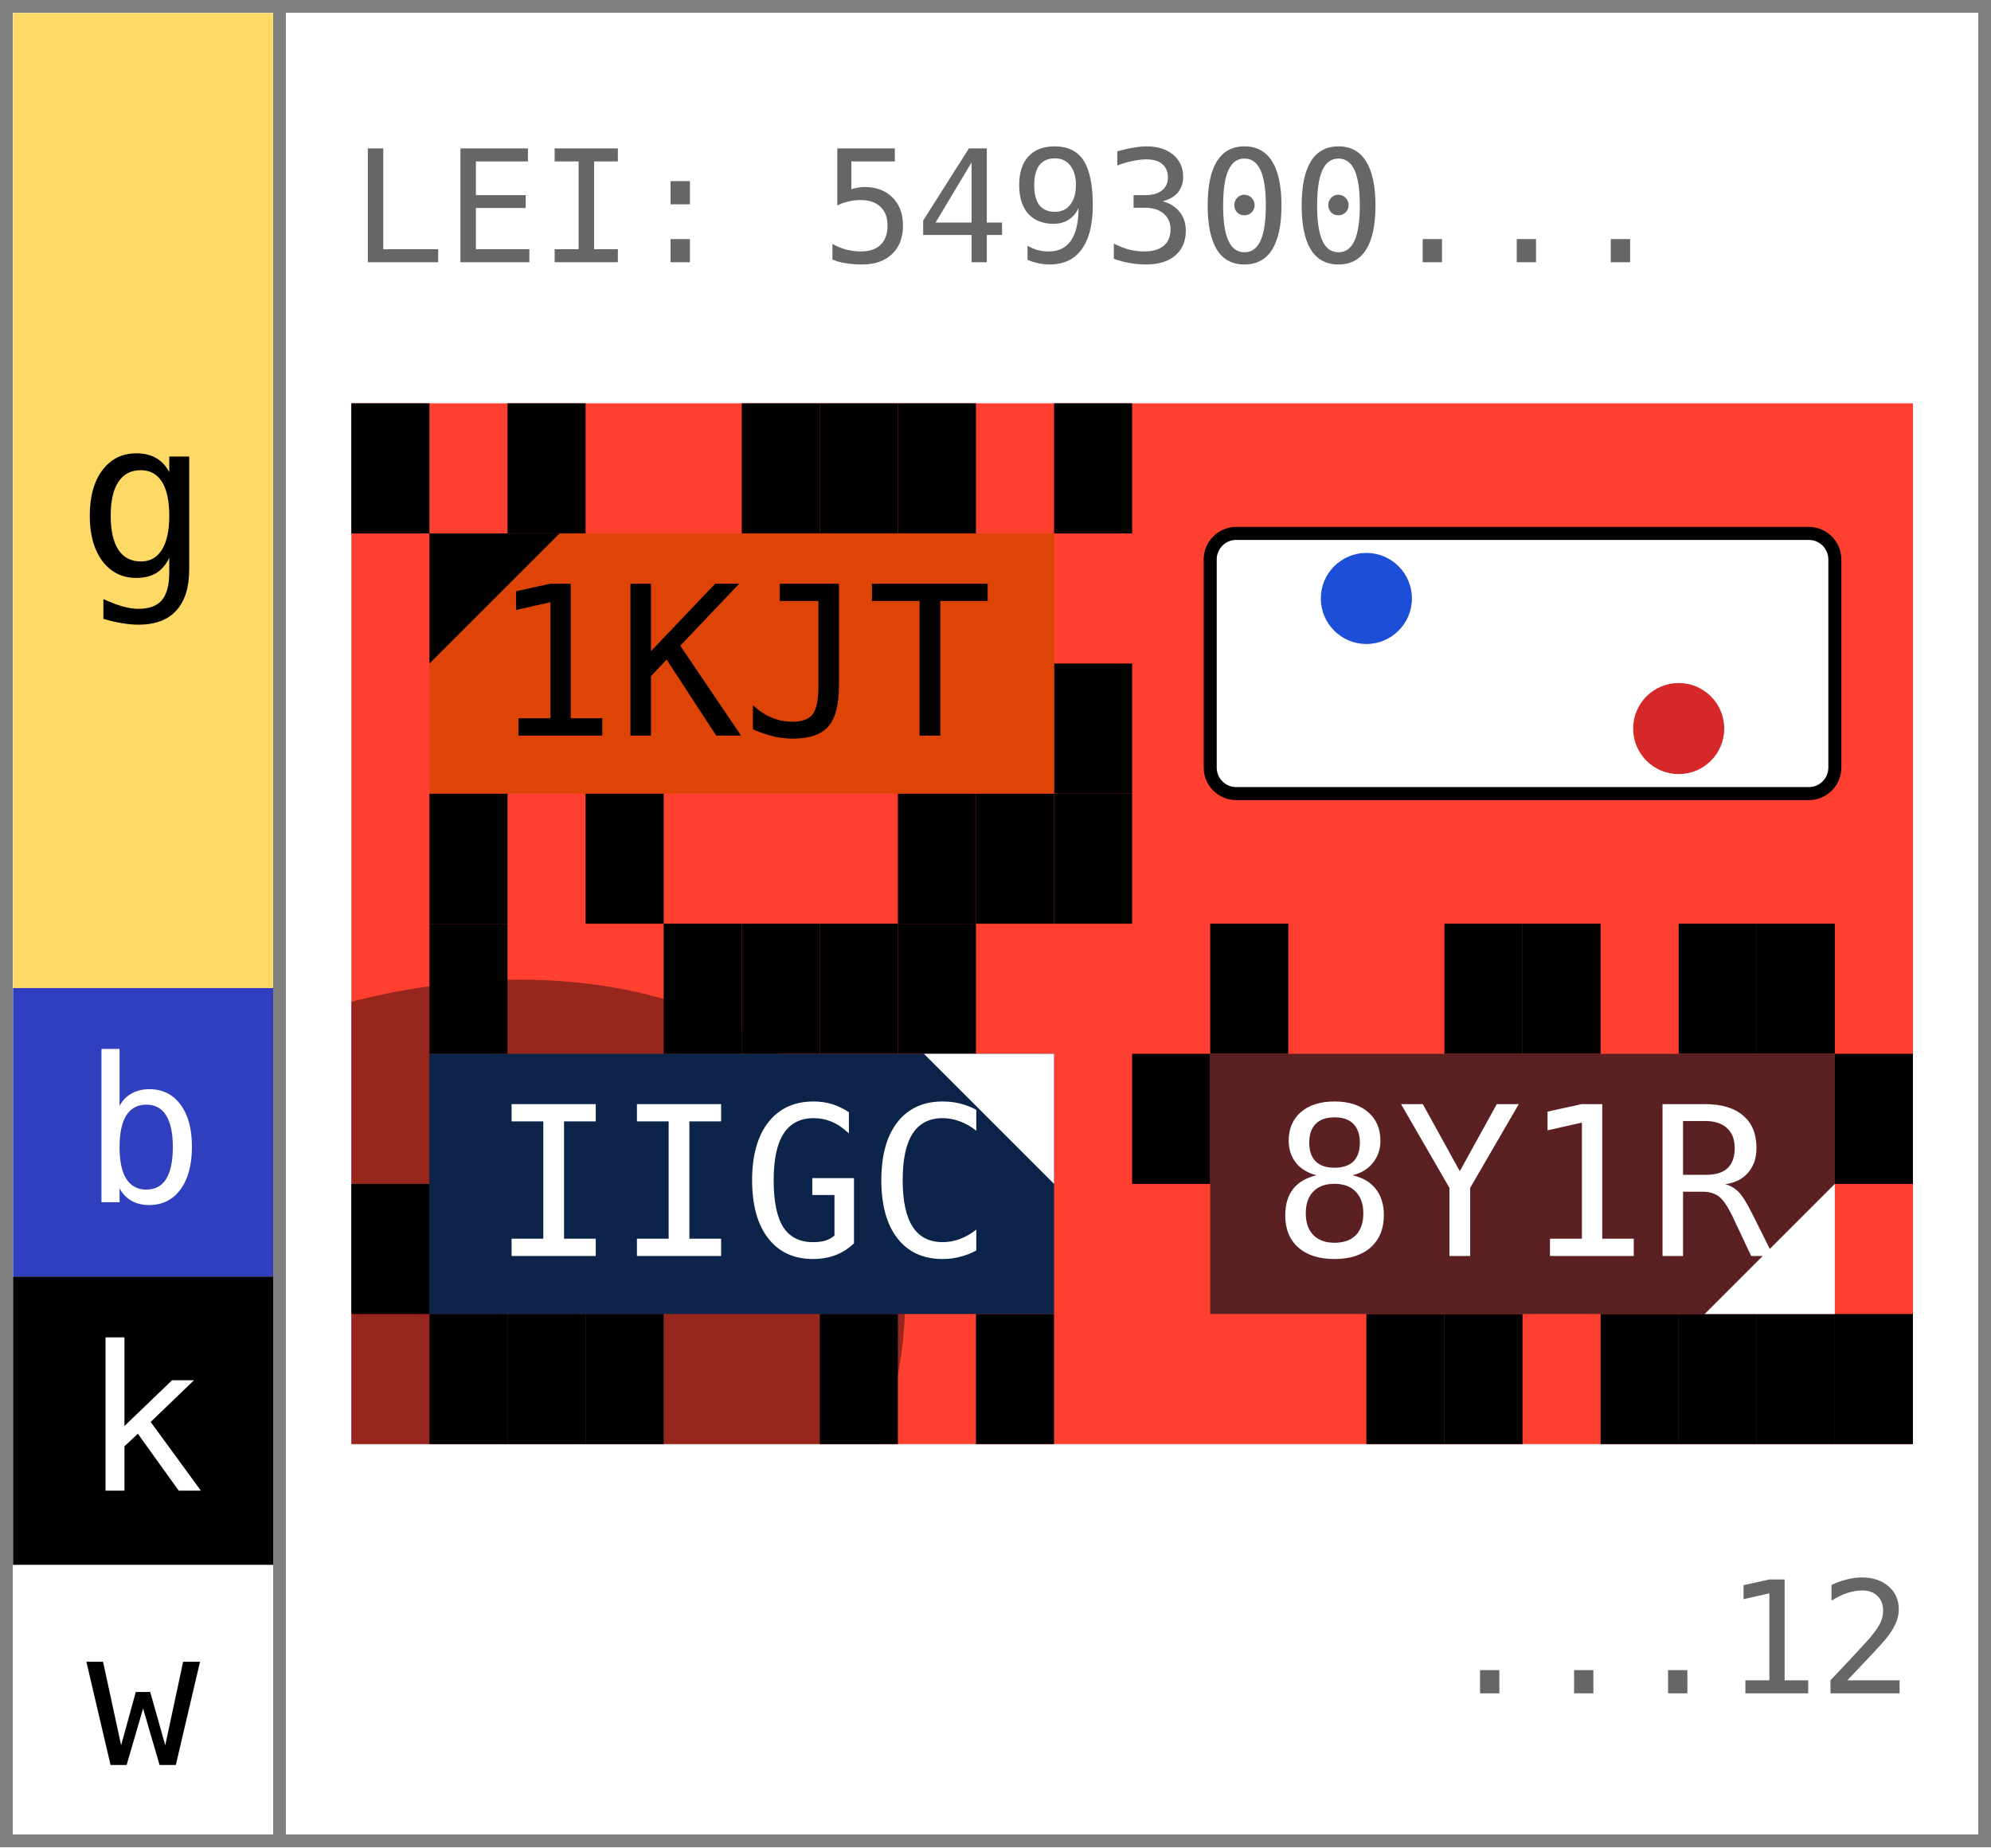
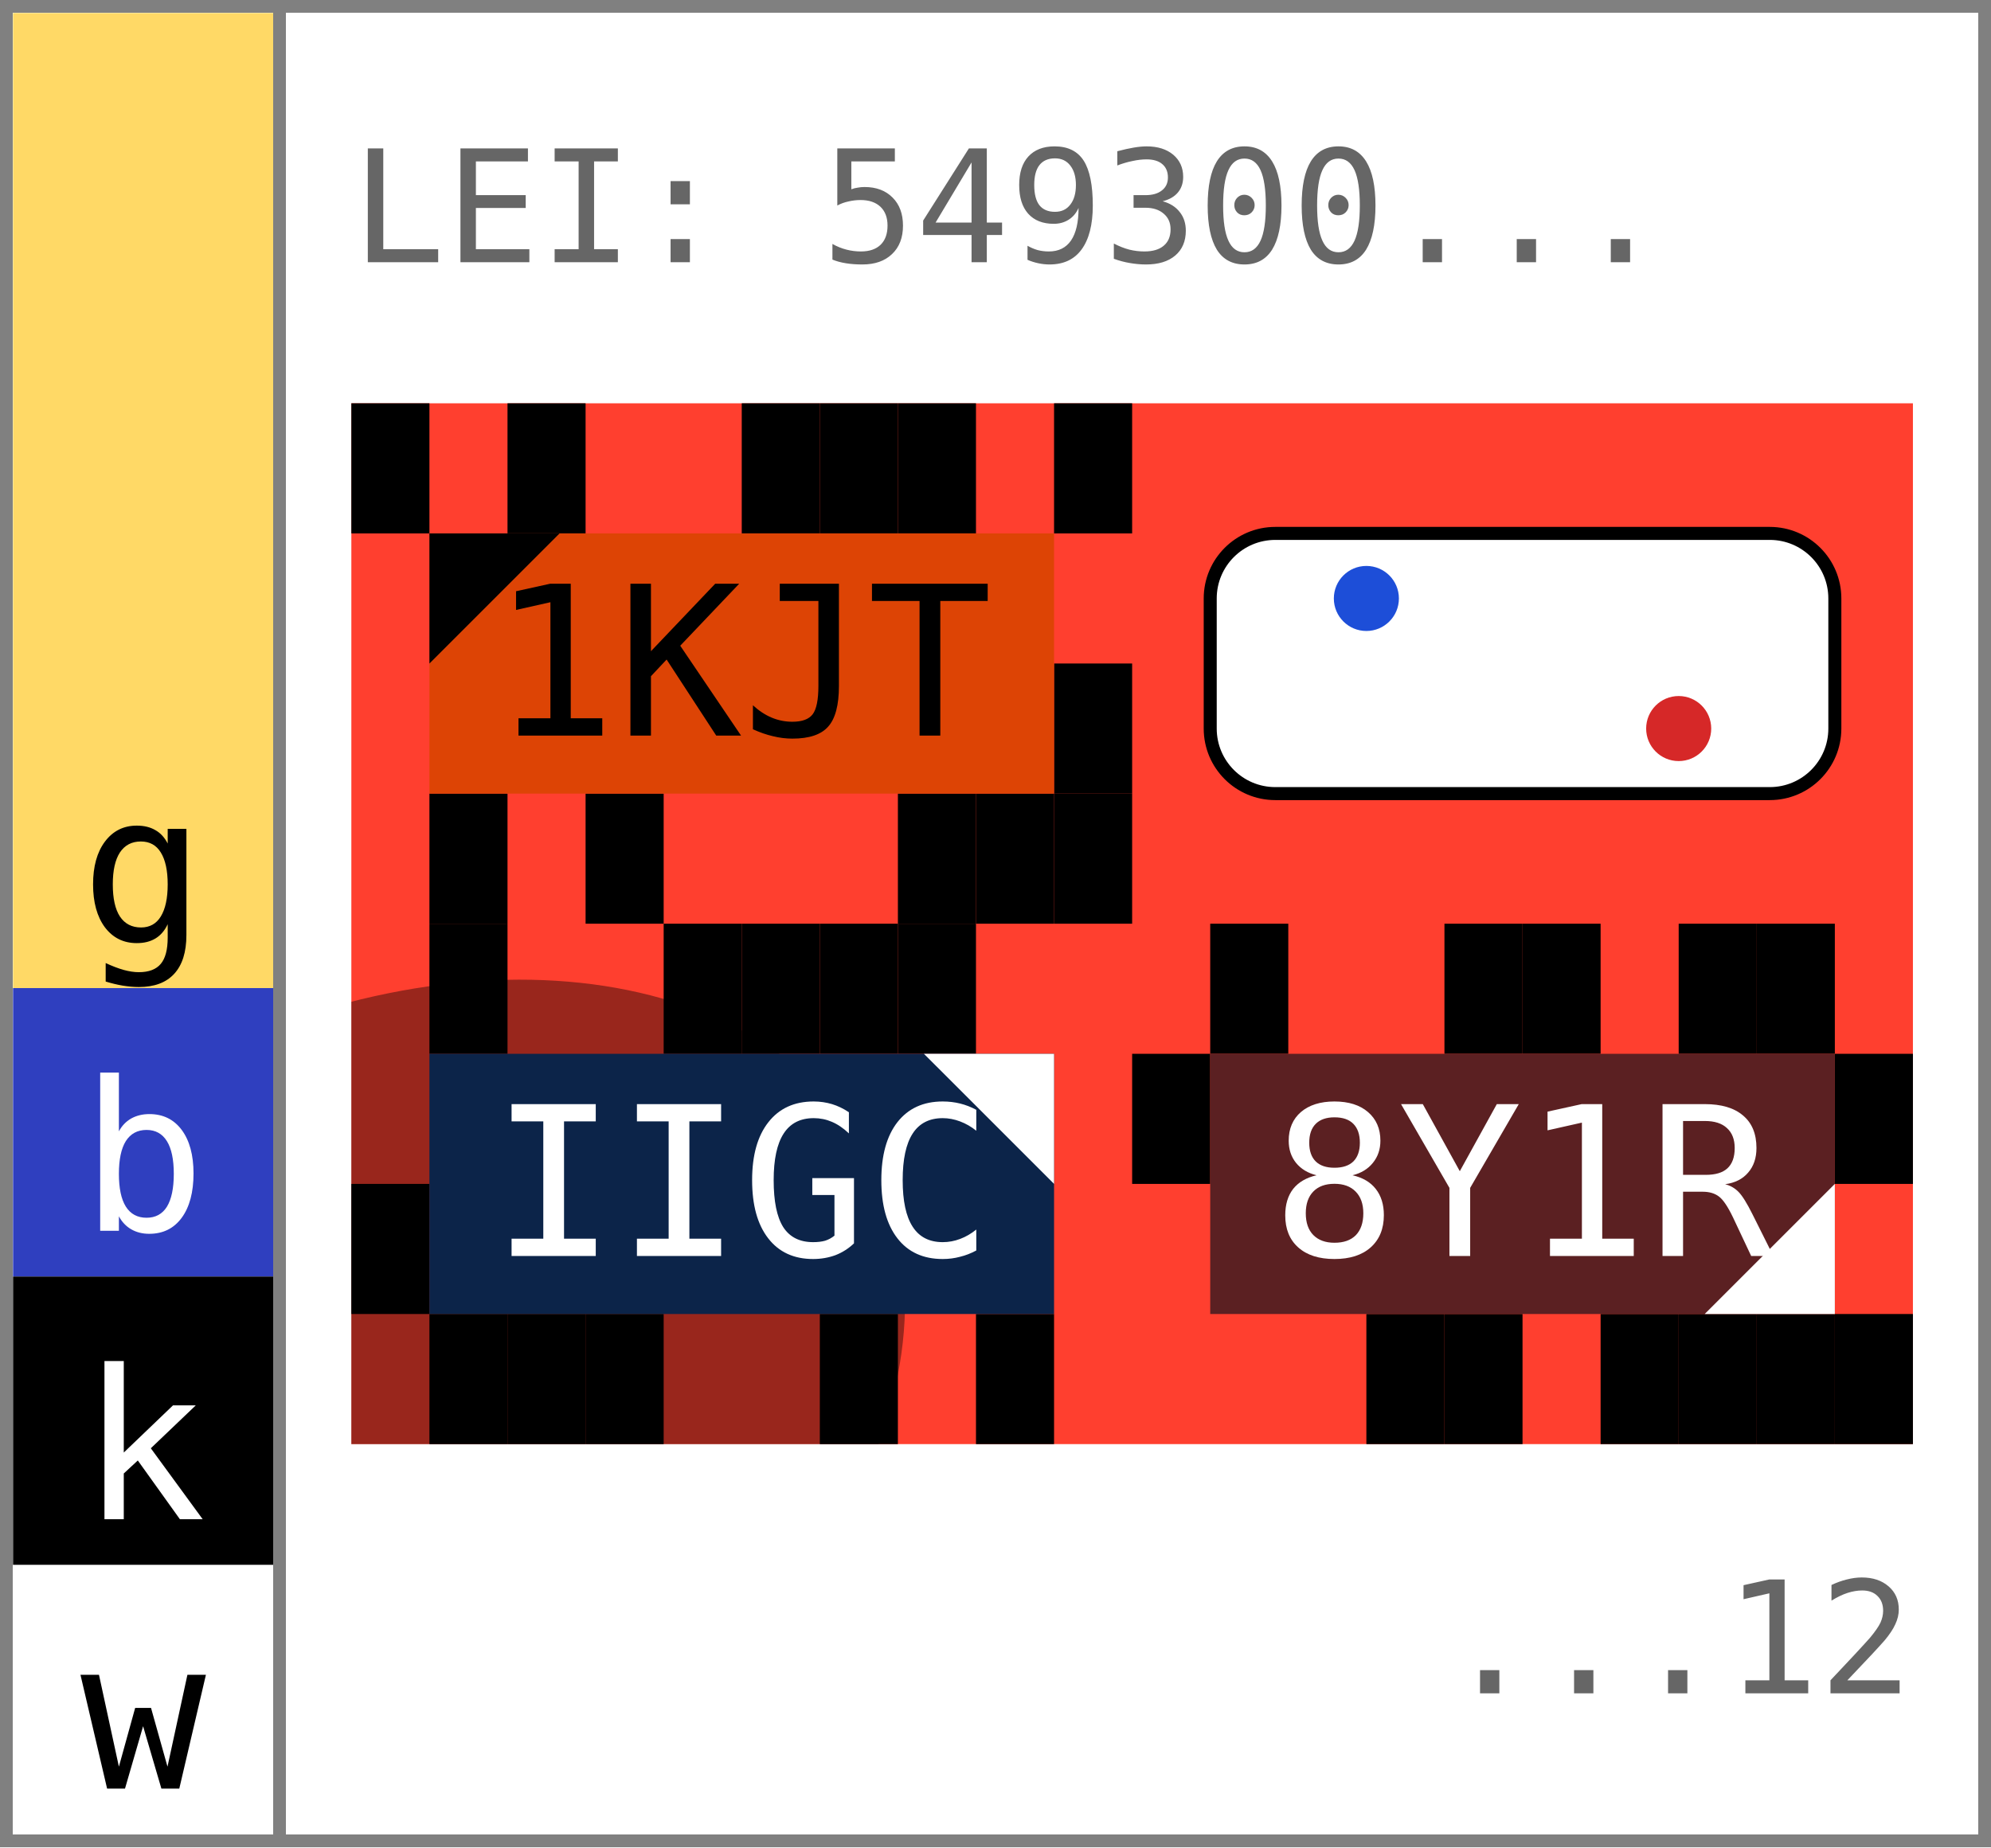
<svg xmlns="http://www.w3.org/2000/svg" width="153.0" height="142.0" viewBox="0 0 153.0 142.0" data-entviz-version="v6" data-entviz-lib="0.5.0" data-input-bytes="20" data-cols="2" data-rows="2">
  <defs>
    <clipPath id="grid-clip-147ae55ca0f286f5-2x2">
      <rect x="27.0" y="31.0" width="120.0" height="80.0" />
    </clipPath>
  </defs>
  <rect x="0" y="0" width="153.0" height="142.0" fill="#ffffff" />
  <g data-channel="grid">
    <rect x="27.0" y="31.0" width="120.0" height="80.0" fill="#ff3f2f" />
    <g>
      <rect x="27.0" y="31.0" width="6.0" height="10.0" fill="#000000" />
      <rect x="39.0" y="31.0" width="6.0" height="10.0" fill="#000000" />
      <rect x="57.0" y="31.0" width="6.0" height="10.0" fill="#000000" />
      <rect x="63.0" y="31.0" width="6.0" height="10.0" fill="#000000" />
      <rect x="69.0" y="31.0" width="6.0" height="10.0" fill="#000000" />
      <rect x="81.0" y="31.0" width="6.0" height="10.0" fill="#000000" />
      <rect x="81.0" y="51.0" width="6.0" height="10.0" fill="#000000" />
      <rect x="81.0" y="61.0" width="6.0" height="10.0" fill="#000000" />
      <rect x="75.0" y="61.0" width="6.0" height="10.0" fill="#000000" />
      <rect x="69.0" y="61.0" width="6.0" height="10.0" fill="#000000" />
      <rect x="45.0" y="61.0" width="6.0" height="10.0" fill="#000000" />
      <rect x="33.0" y="61.0" width="6.0" height="10.0" fill="#000000" />
      <rect x="33.0" y="71.0" width="6.0" height="10.0" fill="#000000" />
      <rect x="51.0" y="71.0" width="6.0" height="10.0" fill="#000000" />
      <rect x="57.0" y="71.0" width="6.0" height="10.0" fill="#000000" />
      <rect x="63.0" y="71.0" width="6.0" height="10.0" fill="#000000" />
      <rect x="69.0" y="71.0" width="6.0" height="10.0" fill="#000000" />
      <rect x="75.0" y="101.0" width="6.0" height="10.0" fill="#000000" />
      <rect x="63.0" y="101.0" width="6.0" height="10.0" fill="#000000" />
      <rect x="45.0" y="101.0" width="6.0" height="10.0" fill="#000000" />
      <rect x="39.0" y="101.0" width="6.0" height="10.0" fill="#000000" />
      <rect x="33.0" y="101.0" width="6.0" height="10.0" fill="#000000" />
      <rect x="27.0" y="91.0" width="6.0" height="10.0" fill="#000000" />
      <rect x="93.0" y="71.0" width="6.0" height="10.0" fill="#000000" />
      <rect x="111.0" y="71.0" width="6.0" height="10.0" fill="#000000" />
      <rect x="117.0" y="71.0" width="6.0" height="10.0" fill="#000000" />
      <rect x="129.0" y="71.0" width="6.0" height="10.0" fill="#000000" />
      <rect x="135.0" y="71.0" width="6.0" height="10.0" fill="#000000" />
      <rect x="141.0" y="81.0" width="6.0" height="10.0" fill="#000000" />
      <rect x="141.0" y="101.0" width="6.0" height="10.0" fill="#000000" />
      <rect x="135.0" y="101.0" width="6.0" height="10.0" fill="#000000" />
      <rect x="129.0" y="101.0" width="6.0" height="10.0" fill="#000000" />
      <rect x="123.0" y="101.0" width="6.0" height="10.0" fill="#000000" />
      <rect x="111.0" y="101.0" width="6.0" height="10.0" fill="#000000" />
      <rect x="105.0" y="101.0" width="6.0" height="10.0" fill="#000000" />
      <rect x="87.0" y="81.0" width="6.0" height="10.0" fill="#000000" />
    </g>
    <g clip-path="url(#grid-clip-147ae55ca0f286f5-2x2)" data-channel="ellipse" data-ellipse-anchor-x="27.0" data-ellipse-anchor-y="111.0" data-ellipse-rx="31.728851224083105" data-ellipse-ry="45.57416812186482" data-ellipse-rotation-deg="60.0">
      <ellipse cx="27.0" cy="111.0" rx="31.729" ry="45.574" transform="rotate(60.0 27.0 111.0)" fill="#000000" fill-opacity="0.4" />
    </g>
    <g>
      <g data-channel="cell" data-cell-index="0" data-cell-row="0" data-cell-col="0" data-cell-quartile="1">
        <rect x="33.0" y="41.0" width="48.0" height="20.0" fill="#dd4405" />
        <text x="57.0" y="51.0" fill="#000000" style="font-family: &quot;JetBrains Mono&quot;, &quot;Menlo&quot;, &quot;Consolas&quot;, &quot;DejaVu Sans Mono&quot;, &quot;Liberation Mono&quot;, &quot;Roboto Mono&quot;, &quot;Noto Sans Mono&quot;, monospace; font-size: 16.0px;" text-anchor="middle" dominant-baseline="central">1KJT</text>
        <polygon points="33.0,41.0 43.0,41.0 33.0,51.0" fill="#000000" />
      </g>
      <g data-channel="cell" data-cell-index="1" data-cell-row="0" data-cell-col="1" data-cell-blank="true" data-cell-blank-map="true">
-         <rect x="93.0" y="41.0" width="48.0" height="20.0" rx="2.0" ry="2.0" fill="#ffffff" stroke="#000000" stroke-width="1" />
-         <circle cx="129.0" cy="56.0" r="3.5" fill="#d62828" data-blank-map-max="true" />
-         <circle cx="105.0" cy="46.0" r="3.5" fill="#1d4ed8" data-blank-map-min="true" />
+         <rect x="93.0" y="41.0" width="48.0" height="20.0" rx="5.0" ry="5.0" fill="#ffffff" stroke="#000000" stroke-width="1" />
+         <circle cx="129.0" cy="56.0" r="2.5" fill="#d62828" data-blank-map-max="true" />
+         <circle cx="105.0" cy="46.0" r="2.5" fill="#1d4ed8" data-blank-map-min="true" />
      </g>
      <g data-channel="cell" data-cell-index="2" data-cell-row="1" data-cell-col="0" data-cell-quartile="2">
        <rect x="33.0" y="81.0" width="48.0" height="20.0" fill="#0c2449" />
        <text x="57.0" y="91.0" fill="#ffffff" style="font-family: &quot;JetBrains Mono&quot;, &quot;Menlo&quot;, &quot;Consolas&quot;, &quot;DejaVu Sans Mono&quot;, &quot;Liberation Mono&quot;, &quot;Roboto Mono&quot;, &quot;Noto Sans Mono&quot;, monospace; font-size: 16.0px;" text-anchor="middle" dominant-baseline="central">IIGC</text>
        <polygon points="81.0,81.0 71.0,81.0 81.0,91.0" fill="#ffffff" />
      </g>
      <g data-channel="cell" data-cell-index="3" data-cell-row="1" data-cell-col="1" data-cell-quartile="3">
        <rect x="93.0" y="81.0" width="48.0" height="20.0" fill="#5b2022" />
        <text x="117.0" y="91.0" fill="#ffffff" style="font-family: &quot;JetBrains Mono&quot;, &quot;Menlo&quot;, &quot;Consolas&quot;, &quot;DejaVu Sans Mono&quot;, &quot;Liberation Mono&quot;, &quot;Roboto Mono&quot;, &quot;Noto Sans Mono&quot;, monospace; font-size: 16.0px;" text-anchor="middle" dominant-baseline="central">8Y1R</text>
        <polygon points="141.0,101.0 141.0,91.0 131.0,101.0" fill="#ffffff" />
      </g>
    </g>
  </g>
  <g data-channel="color-bar">
    <g data-color-bar-rank="0" data-color-bar-band="G">
      <rect x="1" y="1" width="20.0" height="74.948" fill="#ffd966" />
-       <text x="11.0" y="38.474" fill="#000000" style="font-family: &quot;JetBrains Mono&quot;, &quot;Menlo&quot;, &quot;Consolas&quot;, &quot;DejaVu Sans Mono&quot;, &quot;Liberation Mono&quot;, &quot;Roboto Mono&quot;, &quot;Noto Sans Mono&quot;, monospace; font-size: 17.0px;" text-anchor="middle" dominant-baseline="central" data-color-bar-letter="true">g</text>
+       <text x="11.0" y="72.428" fill="#000000" style="font-family: &quot;JetBrains Mono&quot;, &quot;Menlo&quot;, &quot;Consolas&quot;, &quot;DejaVu Sans Mono&quot;, &quot;Liberation Mono&quot;, &quot;Roboto Mono&quot;, &quot;Noto Sans Mono&quot;, monospace; font-size: 16.0px;" text-anchor="middle" data-color-bar-letter="true">g</text>
    </g>
    <g data-color-bar-rank="1" data-color-bar-band="B">
      <rect x="1" y="75.948" width="20.0" height="22.172" fill="#2f3fbf" />
-       <text x="11.0" y="87.035" fill="#ffffff" style="font-family: &quot;JetBrains Mono&quot;, &quot;Menlo&quot;, &quot;Consolas&quot;, &quot;DejaVu Sans Mono&quot;, &quot;Liberation Mono&quot;, &quot;Roboto Mono&quot;, &quot;Noto Sans Mono&quot;, monospace; font-size: 15.521px;" text-anchor="middle" dominant-baseline="central" data-color-bar-letter="true">b</text>
+       <text x="11.0" y="94.601" fill="#ffffff" style="font-family: &quot;JetBrains Mono&quot;, &quot;Menlo&quot;, &quot;Consolas&quot;, &quot;DejaVu Sans Mono&quot;, &quot;Liberation Mono&quot;, &quot;Roboto Mono&quot;, &quot;Noto Sans Mono&quot;, monospace; font-size: 16.0px;" text-anchor="middle" data-color-bar-letter="true">b</text>
    </g>
    <g data-color-bar-rank="2" data-color-bar-band="K">
      <rect x="1" y="98.121" width="20.0" height="22.172" fill="#000000" />
-       <text x="11.0" y="109.207" fill="#ffffff" style="font-family: &quot;JetBrains Mono&quot;, &quot;Menlo&quot;, &quot;Consolas&quot;, &quot;DejaVu Sans Mono&quot;, &quot;Liberation Mono&quot;, &quot;Roboto Mono&quot;, &quot;Noto Sans Mono&quot;, monospace; font-size: 15.521px;" text-anchor="middle" dominant-baseline="central" data-color-bar-letter="true">k</text>
+       <text x="11.0" y="116.773" fill="#ffffff" style="font-family: &quot;JetBrains Mono&quot;, &quot;Menlo&quot;, &quot;Consolas&quot;, &quot;DejaVu Sans Mono&quot;, &quot;Liberation Mono&quot;, &quot;Roboto Mono&quot;, &quot;Noto Sans Mono&quot;, monospace; font-size: 16.0px;" text-anchor="middle" data-color-bar-letter="true">k</text>
    </g>
    <g data-color-bar-rank="3" data-color-bar-band="W">
      <rect x="1" y="120.293" width="20.0" height="20.707" fill="#ffffff" />
-       <text x="11.0" y="130.647" fill="#000000" style="font-family: &quot;JetBrains Mono&quot;, &quot;Menlo&quot;, &quot;Consolas&quot;, &quot;DejaVu Sans Mono&quot;, &quot;Liberation Mono&quot;, &quot;Roboto Mono&quot;, &quot;Noto Sans Mono&quot;, monospace; font-size: 14.495px;" text-anchor="middle" dominant-baseline="central" data-color-bar-letter="true">w</text>
+       <text x="11.0" y="137.48" fill="#000000" style="font-family: &quot;JetBrains Mono&quot;, &quot;Menlo&quot;, &quot;Consolas&quot;, &quot;DejaVu Sans Mono&quot;, &quot;Liberation Mono&quot;, &quot;Roboto Mono&quot;, &quot;Noto Sans Mono&quot;, monospace; font-size: 16.0px;" text-anchor="middle" data-color-bar-letter="true">w</text>
    </g>
  </g>
  <g data-channel="label-top">
    <text x="27.0" y="16.0" fill="#666666" style="font-family: &quot;JetBrains Mono&quot;, &quot;Menlo&quot;, &quot;Consolas&quot;, &quot;DejaVu Sans Mono&quot;, &quot;Liberation Mono&quot;, &quot;Roboto Mono&quot;, &quot;Noto Sans Mono&quot;, monospace; font-size: 12.0px;" dominant-baseline="central">LEI: 549300...</text>
  </g>
  <g data-channel="label-bottom">
    <text x="147.0" y="126.0" fill="#666666" style="font-family: &quot;JetBrains Mono&quot;, &quot;Menlo&quot;, &quot;Consolas&quot;, &quot;DejaVu Sans Mono&quot;, &quot;Liberation Mono&quot;, &quot;Roboto Mono&quot;, &quot;Noto Sans Mono&quot;, monospace; font-size: 12.0px;" text-anchor="end" dominant-baseline="central">...12</text>
  </g>
  <line x1="0" y1="0.5" x2="153.0" y2="0.5" stroke="#808080" stroke-width="1" shape-rendering="crispEdges" />
  <line x1="152.5" y1="0" x2="152.5" y2="142.0" stroke="#808080" stroke-width="1" shape-rendering="crispEdges" />
  <line x1="0" y1="141.5" x2="153.0" y2="141.5" stroke="#808080" stroke-width="1" shape-rendering="crispEdges" />
  <line x1="0.5" y1="0" x2="0.5" y2="142.0" stroke="#808080" stroke-width="1" shape-rendering="crispEdges" />
  <line x1="21.5" y1="0" x2="21.5" y2="142.0" stroke="#808080" stroke-width="1" shape-rendering="crispEdges" />
</svg>
